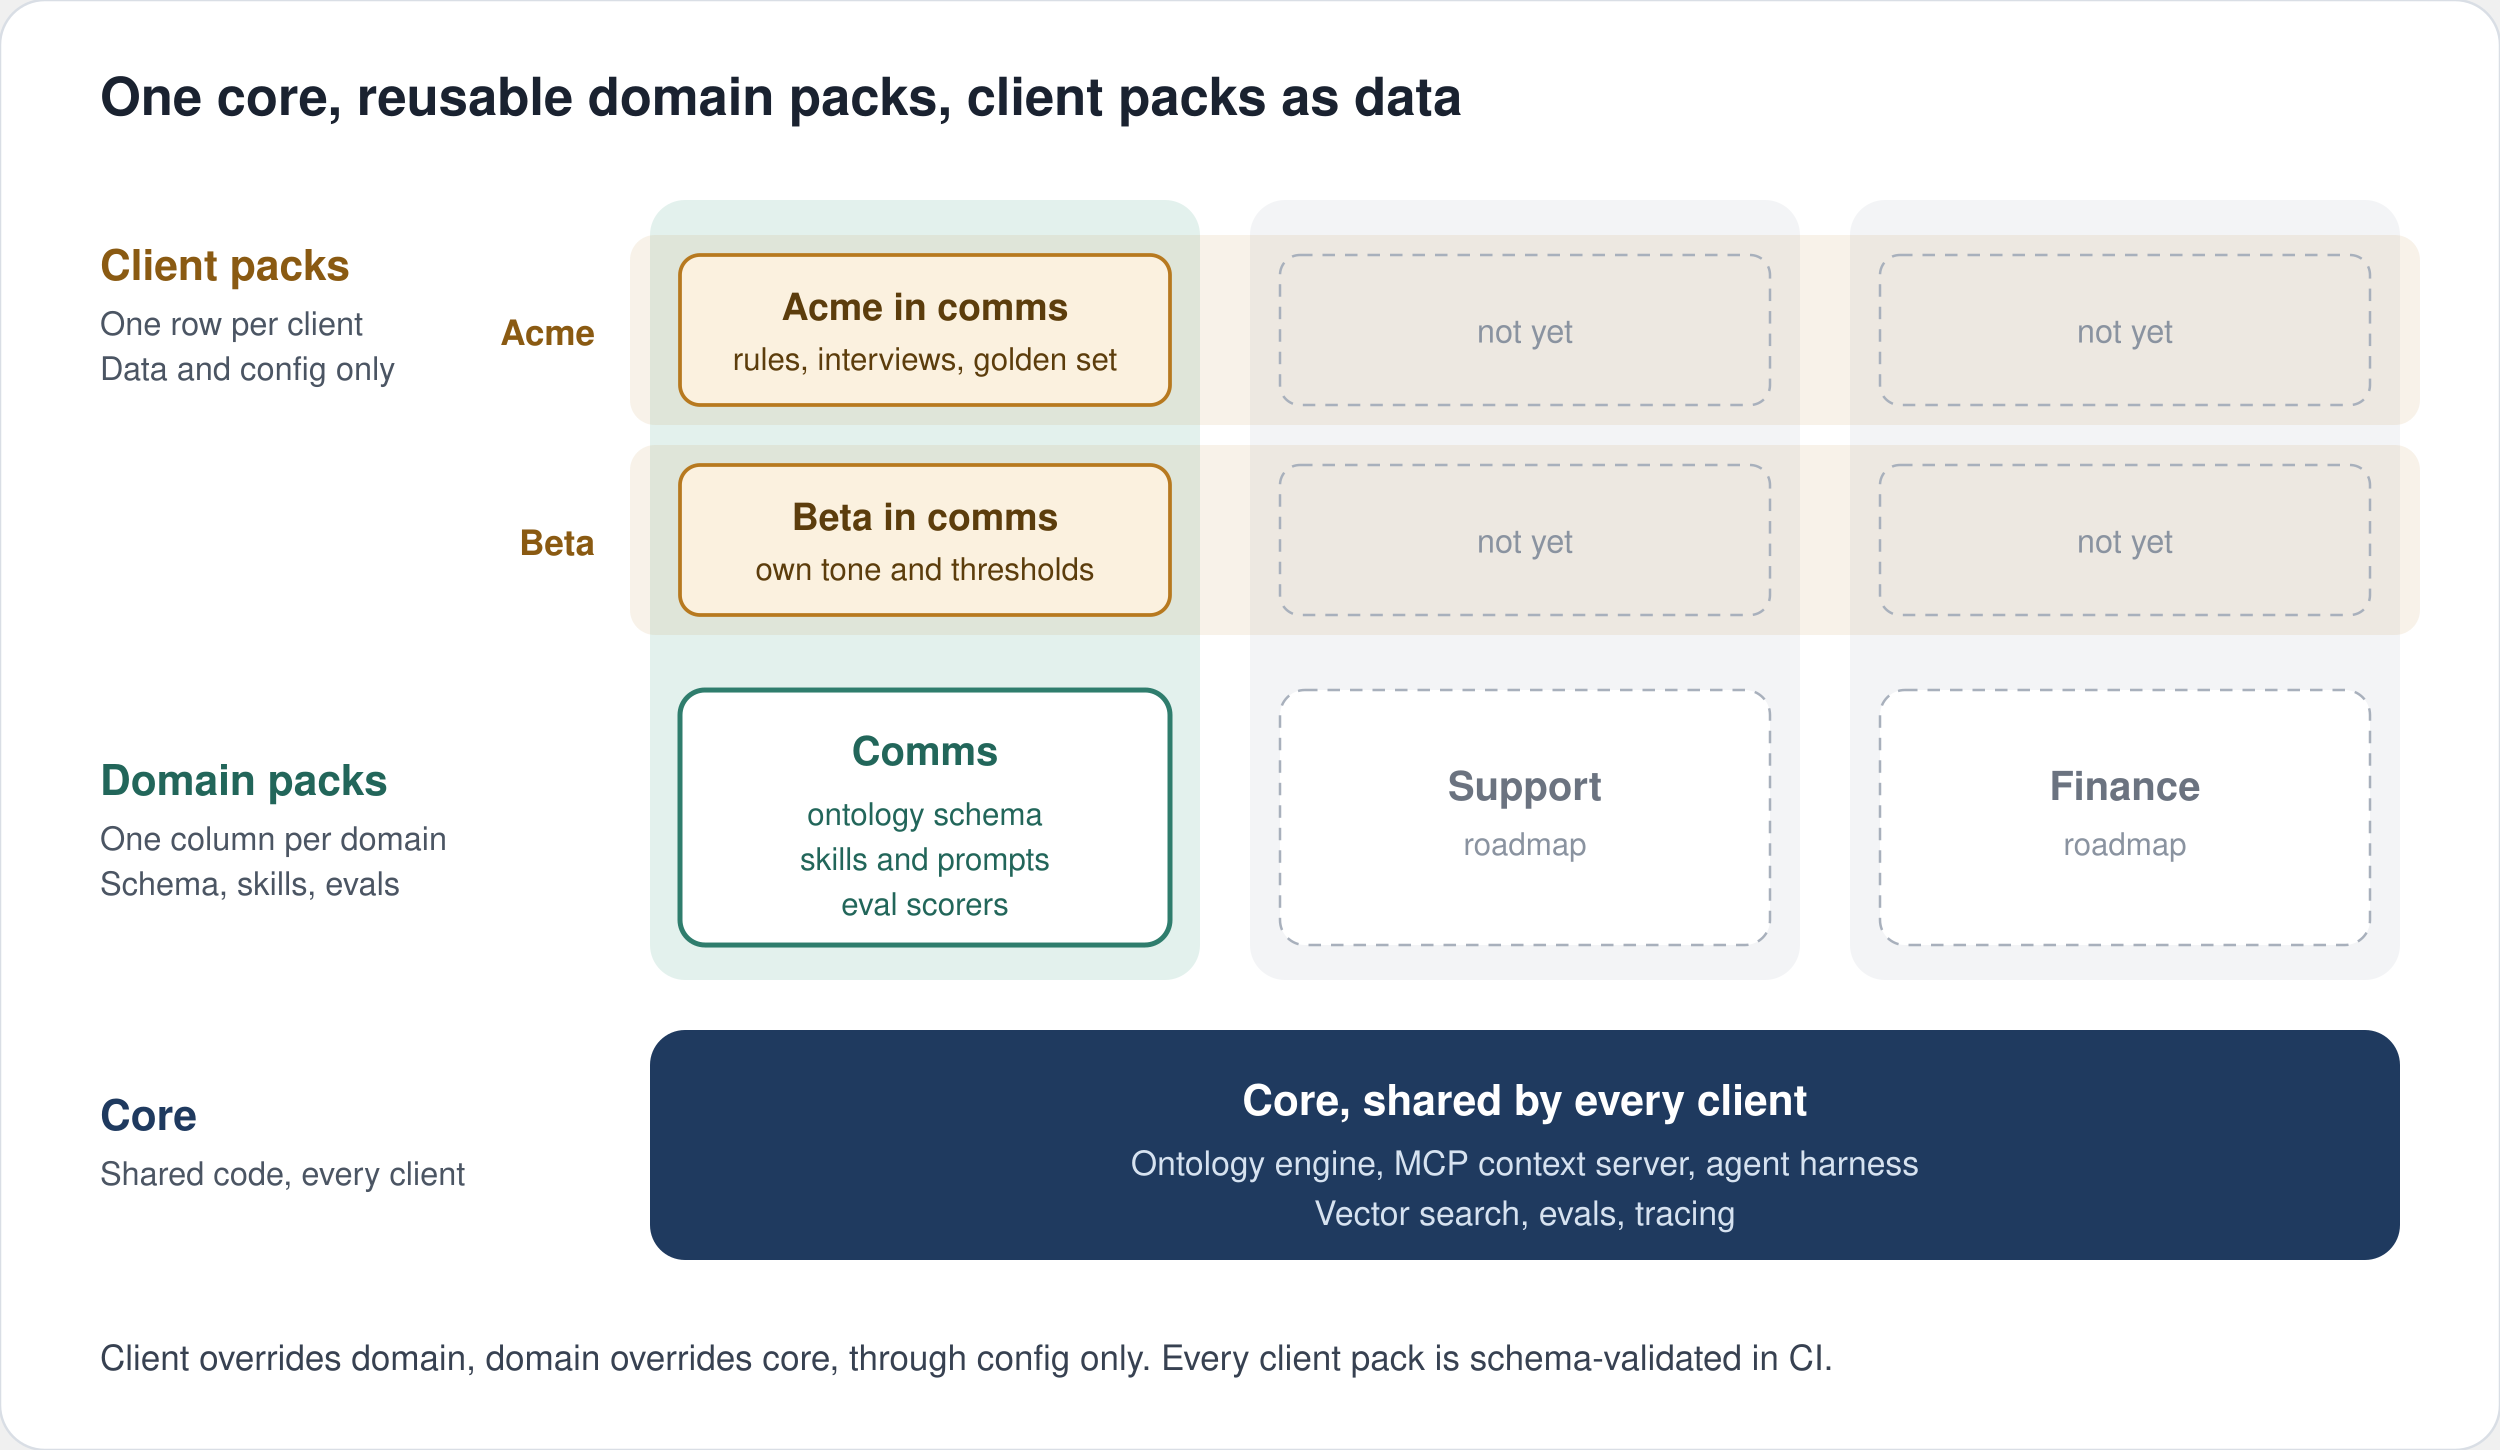
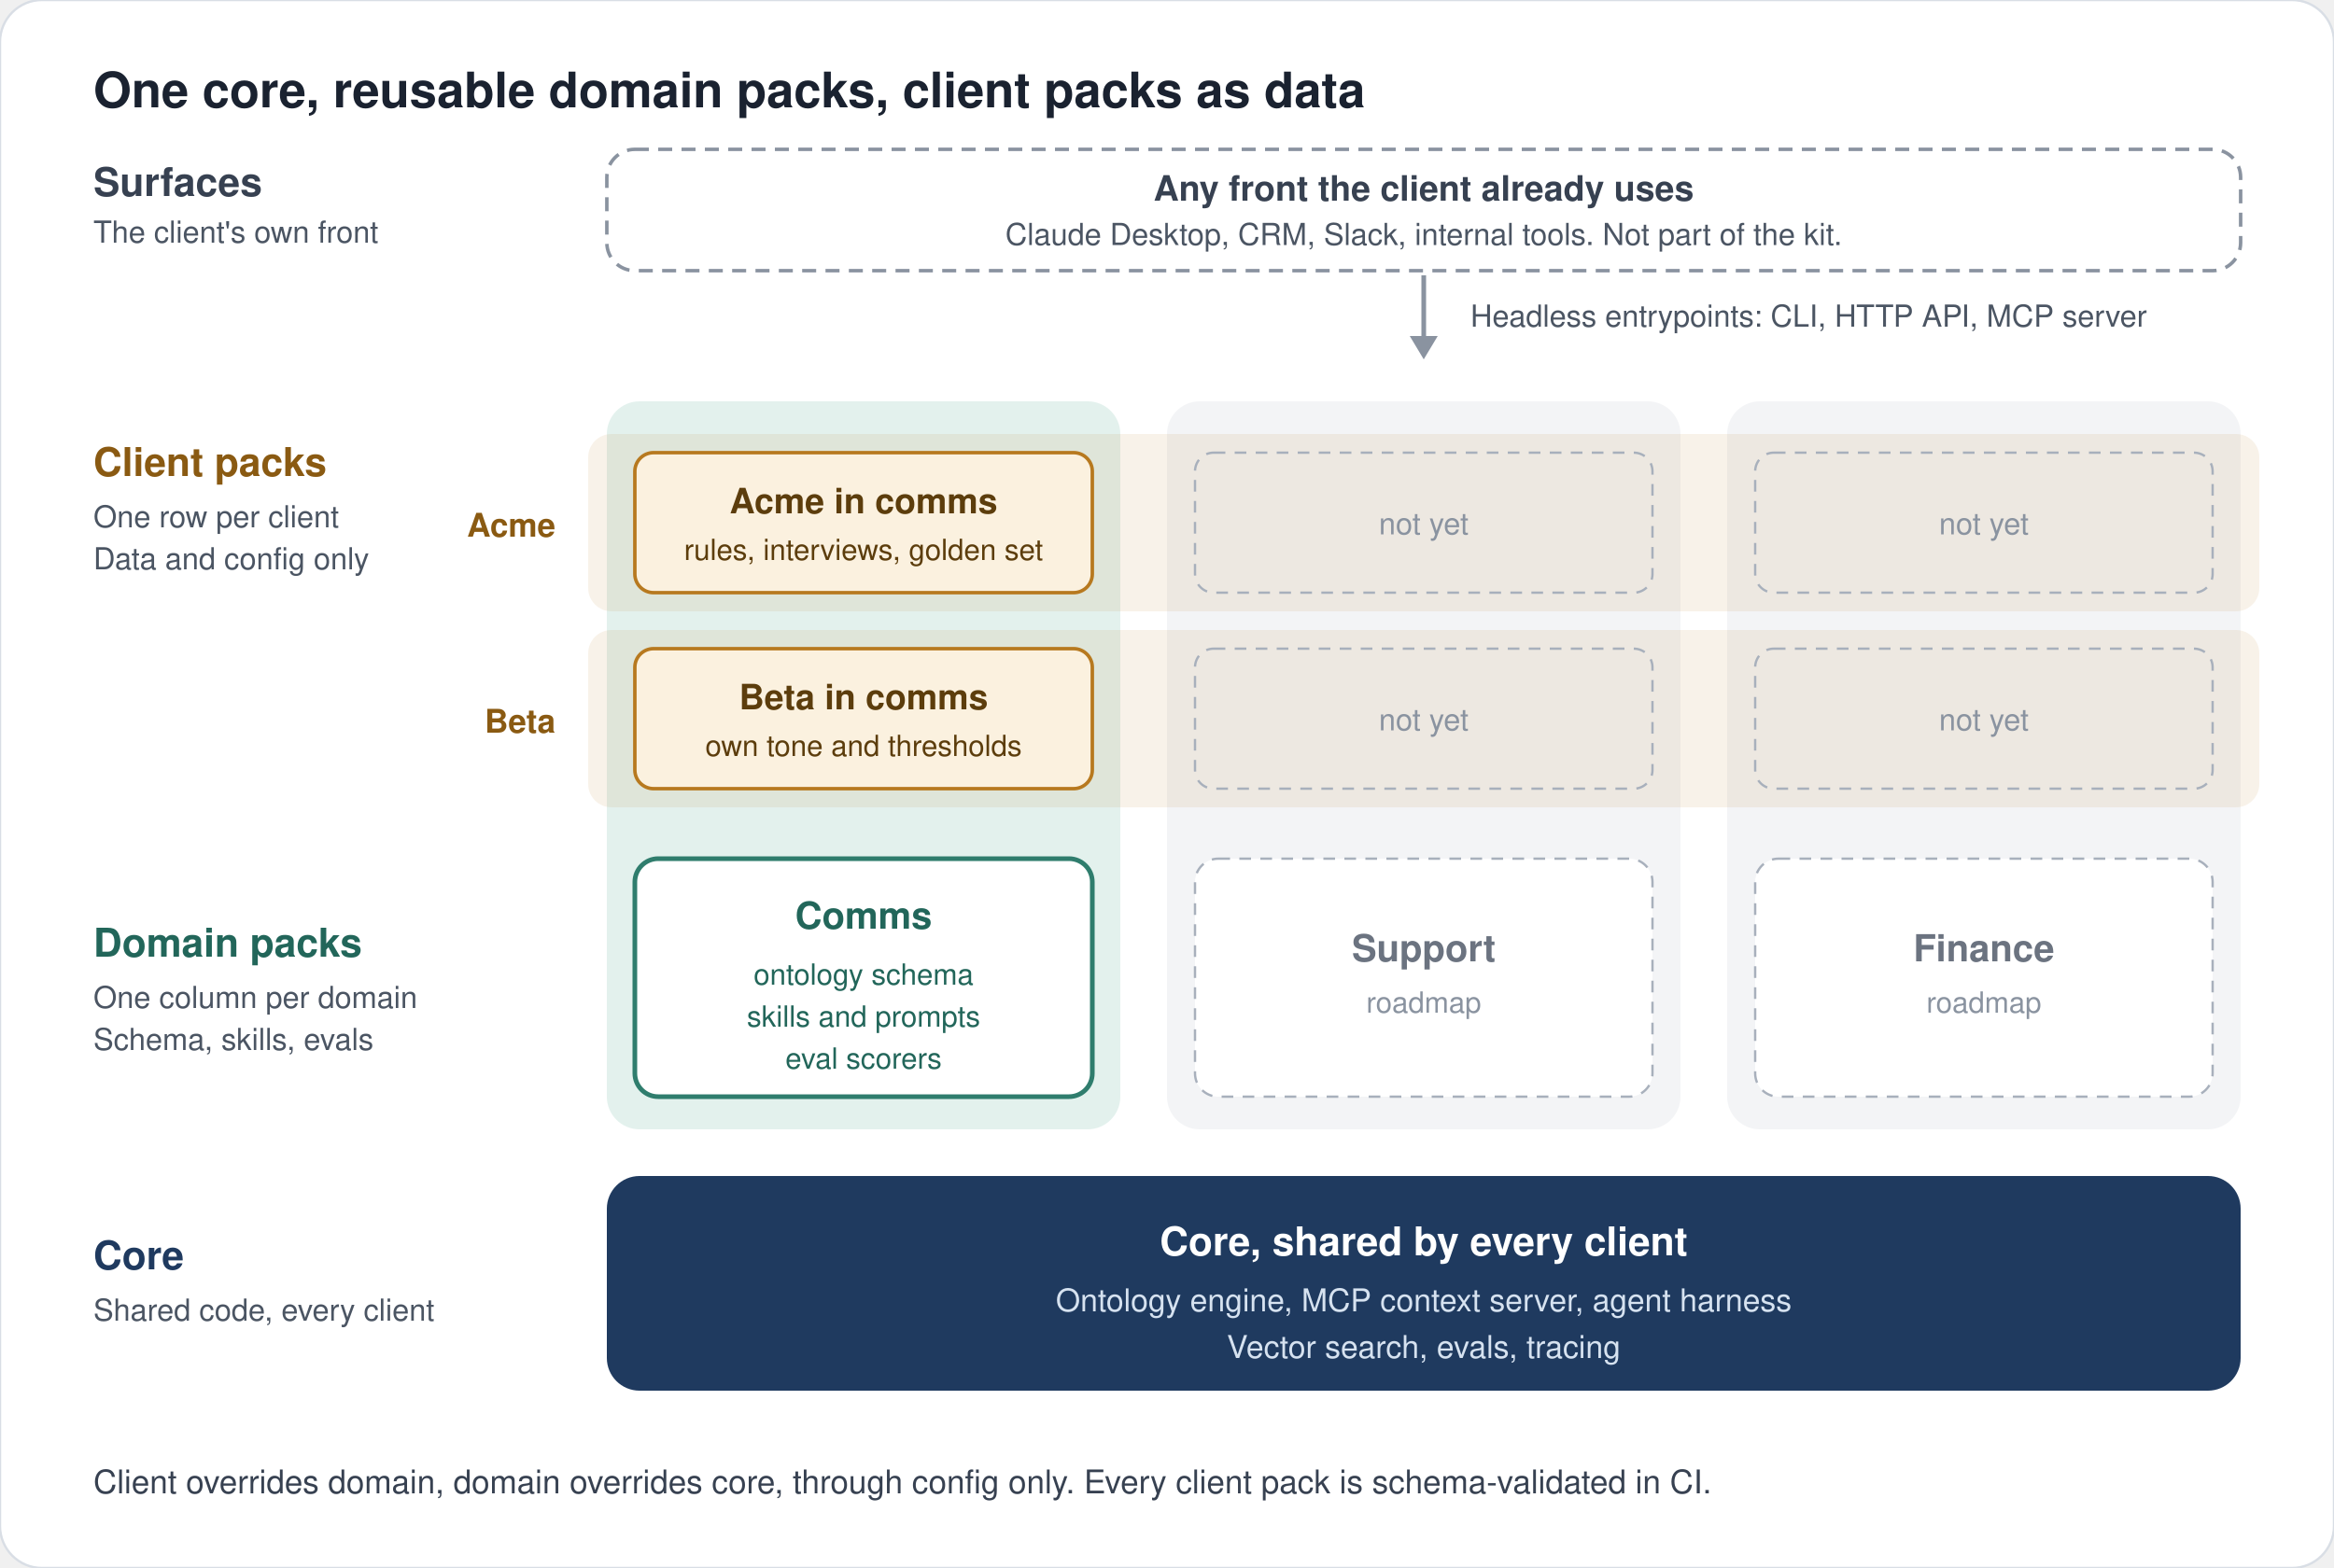
- <svg xmlns="http://www.w3.org/2000/svg" viewBox="0 0 1000 580" width="1000" height="580" font-family="Segoe UI, Helvetica Neue, Helvetica, Arial, sans-serif">
-   <rect x="0" y="0" width="1000" height="580" rx="18" fill="#FFFFFF" stroke="#D9DEE5" />
+ <svg xmlns="http://www.w3.org/2000/svg" viewBox="0 0 1000 672" width="1000" height="672" font-family="Segoe UI, Helvetica Neue, Helvetica, Arial, sans-serif">
+   <rect x="0" y="0" width="1000" height="672" rx="18" fill="#FFFFFF" stroke="#D9DEE5" />
  <text x="40" y="46" font-size="21" font-weight="700" fill="#1A2230">One core, reusable domain packs, client packs as data</text>
-   <rect x="260" y="80" width="220" height="312" rx="14" fill="#E3F1ED" />
-   <rect x="500" y="80" width="220" height="312" rx="14" fill="#F3F4F6" />
-   <rect x="740" y="80" width="220" height="312" rx="14" fill="#F3F4F6" />
-   <rect x="252" y="94" width="716" height="76" rx="10" fill="#B7791F" fill-opacity="0.10" />
-   <rect x="252" y="178" width="716" height="76" rx="10" fill="#B7791F" fill-opacity="0.10" />
-   <text x="40" y="112" font-size="17" font-weight="700" fill="#8A5A12">Client packs</text>
-   <text x="40" y="134" font-size="13" fill="#4B5563">One row per client</text>
-   <text x="40" y="152" font-size="13" fill="#4B5563">Data and config only</text>
-   <text x="238" y="138" font-size="14" font-weight="600" fill="#8A5A12" text-anchor="end">Acme</text>
-   <text x="238" y="222" font-size="14" font-weight="600" fill="#8A5A12" text-anchor="end">Beta</text>
-   <text x="40" y="318" font-size="17" font-weight="700" fill="#22665A">Domain packs</text>
-   <text x="40" y="340" font-size="13" fill="#4B5563">One column per domain</text>
-   <text x="40" y="358" font-size="13" fill="#4B5563">Schema, skills, evals</text>
-   <text x="40" y="452" font-size="17" font-weight="700" fill="#1F3A5F">Core</text>
-   <text x="40" y="474" font-size="13" fill="#4B5563">Shared code, every client</text>
-   <rect x="272" y="102" width="196" height="60" rx="8" fill="#FBF1DF" stroke="#B7791F" stroke-width="1.5" />
-   <text x="370" y="128" font-size="15" font-weight="700" fill="#5C3D0C" text-anchor="middle">Acme in comms</text>
-   <text x="370" y="148" font-size="12.5" fill="#5C3D0C" text-anchor="middle">rules, interviews, golden set</text>
-   <rect x="512" y="102" width="196" height="60" rx="8" fill="none" stroke="#A8B0BC" stroke-dasharray="5 4" />
-   <text x="610" y="137" font-size="13" fill="#8A93A0" text-anchor="middle">not yet</text>
-   <rect x="752" y="102" width="196" height="60" rx="8" fill="none" stroke="#A8B0BC" stroke-dasharray="5 4" />
-   <text x="850" y="137" font-size="13" fill="#8A93A0" text-anchor="middle">not yet</text>
-   <rect x="272" y="186" width="196" height="60" rx="8" fill="#FBF1DF" stroke="#B7791F" stroke-width="1.5" />
-   <text x="370" y="212" font-size="15" font-weight="700" fill="#5C3D0C" text-anchor="middle">Beta in comms</text>
-   <text x="370" y="232" font-size="12.5" fill="#5C3D0C" text-anchor="middle">own tone and thresholds</text>
-   <rect x="512" y="186" width="196" height="60" rx="8" fill="none" stroke="#A8B0BC" stroke-dasharray="5 4" />
-   <text x="610" y="221" font-size="13" fill="#8A93A0" text-anchor="middle">not yet</text>
-   <rect x="752" y="186" width="196" height="60" rx="8" fill="none" stroke="#A8B0BC" stroke-dasharray="5 4" />
-   <text x="850" y="221" font-size="13" fill="#8A93A0" text-anchor="middle">not yet</text>
-   <rect x="272" y="276" width="196" height="102" rx="10" fill="#FFFFFF" stroke="#2F7D6D" stroke-width="2" />
-   <text x="370" y="306" font-size="16" font-weight="700" fill="#22665A" text-anchor="middle">Comms</text>
-   <text x="370" y="330" font-size="12.5" fill="#22665A" text-anchor="middle">ontology schema</text>
-   <text x="370" y="348" font-size="12.5" fill="#22665A" text-anchor="middle">skills and prompts</text>
-   <text x="370" y="366" font-size="12.5" fill="#22665A" text-anchor="middle">eval scorers</text>
-   <rect x="512" y="276" width="196" height="102" rx="10" fill="#FFFFFF" stroke="#A8B0BC" stroke-dasharray="5 4" />
-   <text x="610" y="320" font-size="16" font-weight="700" fill="#6B7380" text-anchor="middle">Support</text>
-   <text x="610" y="342" font-size="12.5" fill="#8A93A0" text-anchor="middle">roadmap</text>
-   <rect x="752" y="276" width="196" height="102" rx="10" fill="#FFFFFF" stroke="#A8B0BC" stroke-dasharray="5 4" />
-   <text x="850" y="320" font-size="16" font-weight="700" fill="#6B7380" text-anchor="middle">Finance</text>
-   <text x="850" y="342" font-size="12.5" fill="#8A93A0" text-anchor="middle">roadmap</text>
-   <rect x="260" y="412" width="700" height="92" rx="14" fill="#1F3A5F" />
-   <text x="610" y="446" font-size="17" font-weight="700" fill="#FFFFFF" text-anchor="middle">Core, shared by every client</text>
-   <text x="610" y="470" font-size="13.5" fill="#D6E2F0" text-anchor="middle">Ontology engine, MCP context server, agent harness</text>
-   <text x="610" y="490" font-size="13.5" fill="#D6E2F0" text-anchor="middle">Vector search, evals, tracing</text>
-   <text x="40" y="548" font-size="14" fill="#374151">Client overrides domain, domain overrides core, through config only. Every client pack is schema-validated in CI.</text>
+   <text x="40" y="84" font-size="17" font-weight="700" fill="#374151">Surfaces</text>
+   <text x="40" y="104" font-size="13" fill="#4B5563">The client's own front</text>
+   <rect x="260" y="64" width="700" height="52" rx="12" fill="#FFFFFF" stroke="#8A93A0" stroke-width="1.5" stroke-dasharray="6 4" />
+   <text x="610" y="86" font-size="15" font-weight="700" fill="#374151" text-anchor="middle">Any front the client already uses</text>
+   <text x="610" y="105" font-size="13" fill="#4B5563" text-anchor="middle">Claude Desktop, CRM, Slack, internal tools. Not part of the kit.</text>
+   <line x1="610" y1="118" x2="610" y2="150" stroke="#8A93A0" stroke-width="2" />
+   <path d="M604 144 L610 154 L616 144 Z" fill="#8A93A0" />
+   <text x="630" y="140" font-size="13" fill="#4B5563">Headless entrypoints: CLI, HTTP API, MCP server</text>
+   <g transform="translate(0,92)">
+     <rect x="260" y="80" width="220" height="312" rx="14" fill="#E3F1ED" />
+     <rect x="500" y="80" width="220" height="312" rx="14" fill="#F3F4F6" />
+     <rect x="740" y="80" width="220" height="312" rx="14" fill="#F3F4F6" />
+     <rect x="252" y="94" width="716" height="76" rx="10" fill="#B7791F" fill-opacity="0.10" />
+     <rect x="252" y="178" width="716" height="76" rx="10" fill="#B7791F" fill-opacity="0.10" />
+     <text x="40" y="112" font-size="17" font-weight="700" fill="#8A5A12">Client packs</text>
+     <text x="40" y="134" font-size="13" fill="#4B5563">One row per client</text>
+     <text x="40" y="152" font-size="13" fill="#4B5563">Data and config only</text>
+     <text x="238" y="138" font-size="14" font-weight="600" fill="#8A5A12" text-anchor="end">Acme</text>
+     <text x="238" y="222" font-size="14" font-weight="600" fill="#8A5A12" text-anchor="end">Beta</text>
+     <text x="40" y="318" font-size="17" font-weight="700" fill="#22665A">Domain packs</text>
+     <text x="40" y="340" font-size="13" fill="#4B5563">One column per domain</text>
+     <text x="40" y="358" font-size="13" fill="#4B5563">Schema, skills, evals</text>
+     <text x="40" y="452" font-size="17" font-weight="700" fill="#1F3A5F">Core</text>
+     <text x="40" y="474" font-size="13" fill="#4B5563">Shared code, every client</text>
+     <rect x="272" y="102" width="196" height="60" rx="8" fill="#FBF1DF" stroke="#B7791F" stroke-width="1.5" />
+     <text x="370" y="128" font-size="15" font-weight="700" fill="#5C3D0C" text-anchor="middle">Acme in comms</text>
+     <text x="370" y="148" font-size="12.5" fill="#5C3D0C" text-anchor="middle">rules, interviews, golden set</text>
+     <rect x="512" y="102" width="196" height="60" rx="8" fill="none" stroke="#A8B0BC" stroke-dasharray="5 4" />
+     <text x="610" y="137" font-size="13" fill="#8A93A0" text-anchor="middle">not yet</text>
+     <rect x="752" y="102" width="196" height="60" rx="8" fill="none" stroke="#A8B0BC" stroke-dasharray="5 4" />
+     <text x="850" y="137" font-size="13" fill="#8A93A0" text-anchor="middle">not yet</text>
+     <rect x="272" y="186" width="196" height="60" rx="8" fill="#FBF1DF" stroke="#B7791F" stroke-width="1.5" />
+     <text x="370" y="212" font-size="15" font-weight="700" fill="#5C3D0C" text-anchor="middle">Beta in comms</text>
+     <text x="370" y="232" font-size="12.5" fill="#5C3D0C" text-anchor="middle">own tone and thresholds</text>
+     <rect x="512" y="186" width="196" height="60" rx="8" fill="none" stroke="#A8B0BC" stroke-dasharray="5 4" />
+     <text x="610" y="221" font-size="13" fill="#8A93A0" text-anchor="middle">not yet</text>
+     <rect x="752" y="186" width="196" height="60" rx="8" fill="none" stroke="#A8B0BC" stroke-dasharray="5 4" />
+     <text x="850" y="221" font-size="13" fill="#8A93A0" text-anchor="middle">not yet</text>
+     <rect x="272" y="276" width="196" height="102" rx="10" fill="#FFFFFF" stroke="#2F7D6D" stroke-width="2" />
+     <text x="370" y="306" font-size="16" font-weight="700" fill="#22665A" text-anchor="middle">Comms</text>
+     <text x="370" y="330" font-size="12.5" fill="#22665A" text-anchor="middle">ontology schema</text>
+     <text x="370" y="348" font-size="12.5" fill="#22665A" text-anchor="middle">skills and prompts</text>
+     <text x="370" y="366" font-size="12.5" fill="#22665A" text-anchor="middle">eval scorers</text>
+     <rect x="512" y="276" width="196" height="102" rx="10" fill="#FFFFFF" stroke="#A8B0BC" stroke-dasharray="5 4" />
+     <text x="610" y="320" font-size="16" font-weight="700" fill="#6B7380" text-anchor="middle">Support</text>
+     <text x="610" y="342" font-size="12.5" fill="#8A93A0" text-anchor="middle">roadmap</text>
+     <rect x="752" y="276" width="196" height="102" rx="10" fill="#FFFFFF" stroke="#A8B0BC" stroke-dasharray="5 4" />
+     <text x="850" y="320" font-size="16" font-weight="700" fill="#6B7380" text-anchor="middle">Finance</text>
+     <text x="850" y="342" font-size="12.5" fill="#8A93A0" text-anchor="middle">roadmap</text>
+     <rect x="260" y="412" width="700" height="92" rx="14" fill="#1F3A5F" />
+     <text x="610" y="446" font-size="17" font-weight="700" fill="#FFFFFF" text-anchor="middle">Core, shared by every client</text>
+     <text x="610" y="470" font-size="13.5" fill="#D6E2F0" text-anchor="middle">Ontology engine, MCP context server, agent harness</text>
+     <text x="610" y="490" font-size="13.5" fill="#D6E2F0" text-anchor="middle">Vector search, evals, tracing</text>
+   </g>
+   <text x="40" y="640" font-size="14" fill="#374151">Client overrides domain, domain overrides core, through config only. Every client pack is schema-validated in CI.</text>
</svg>
